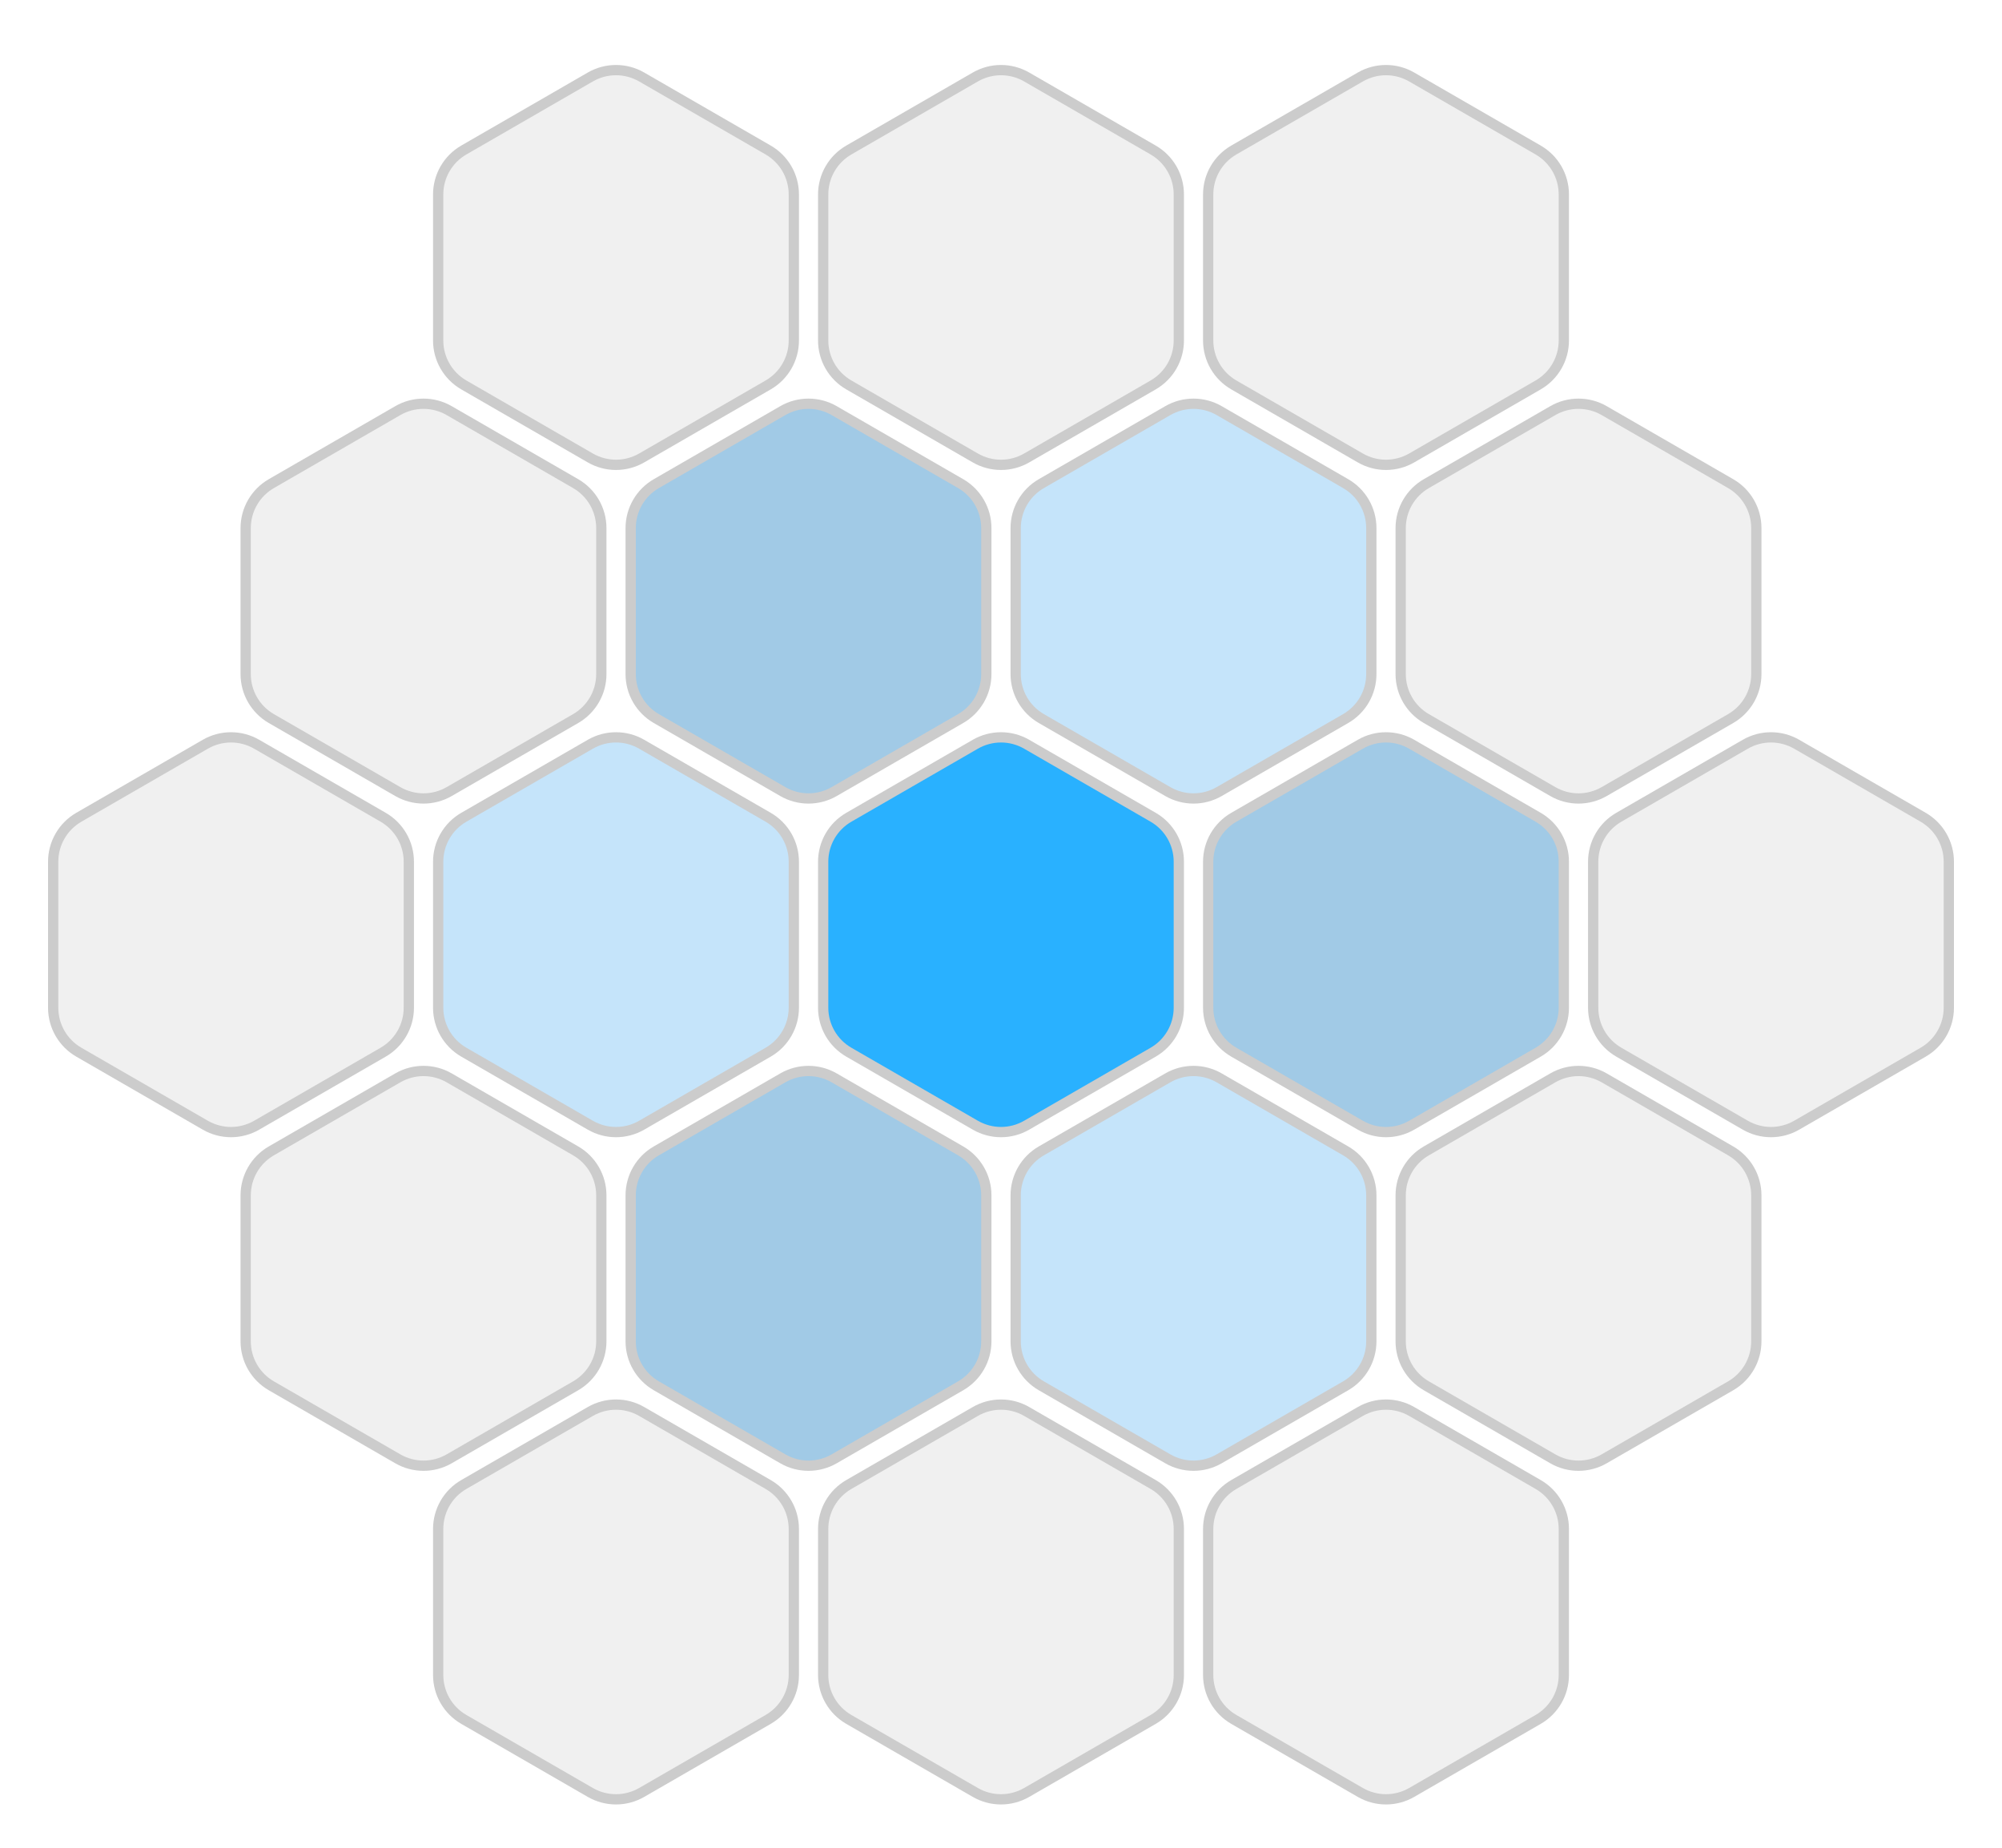
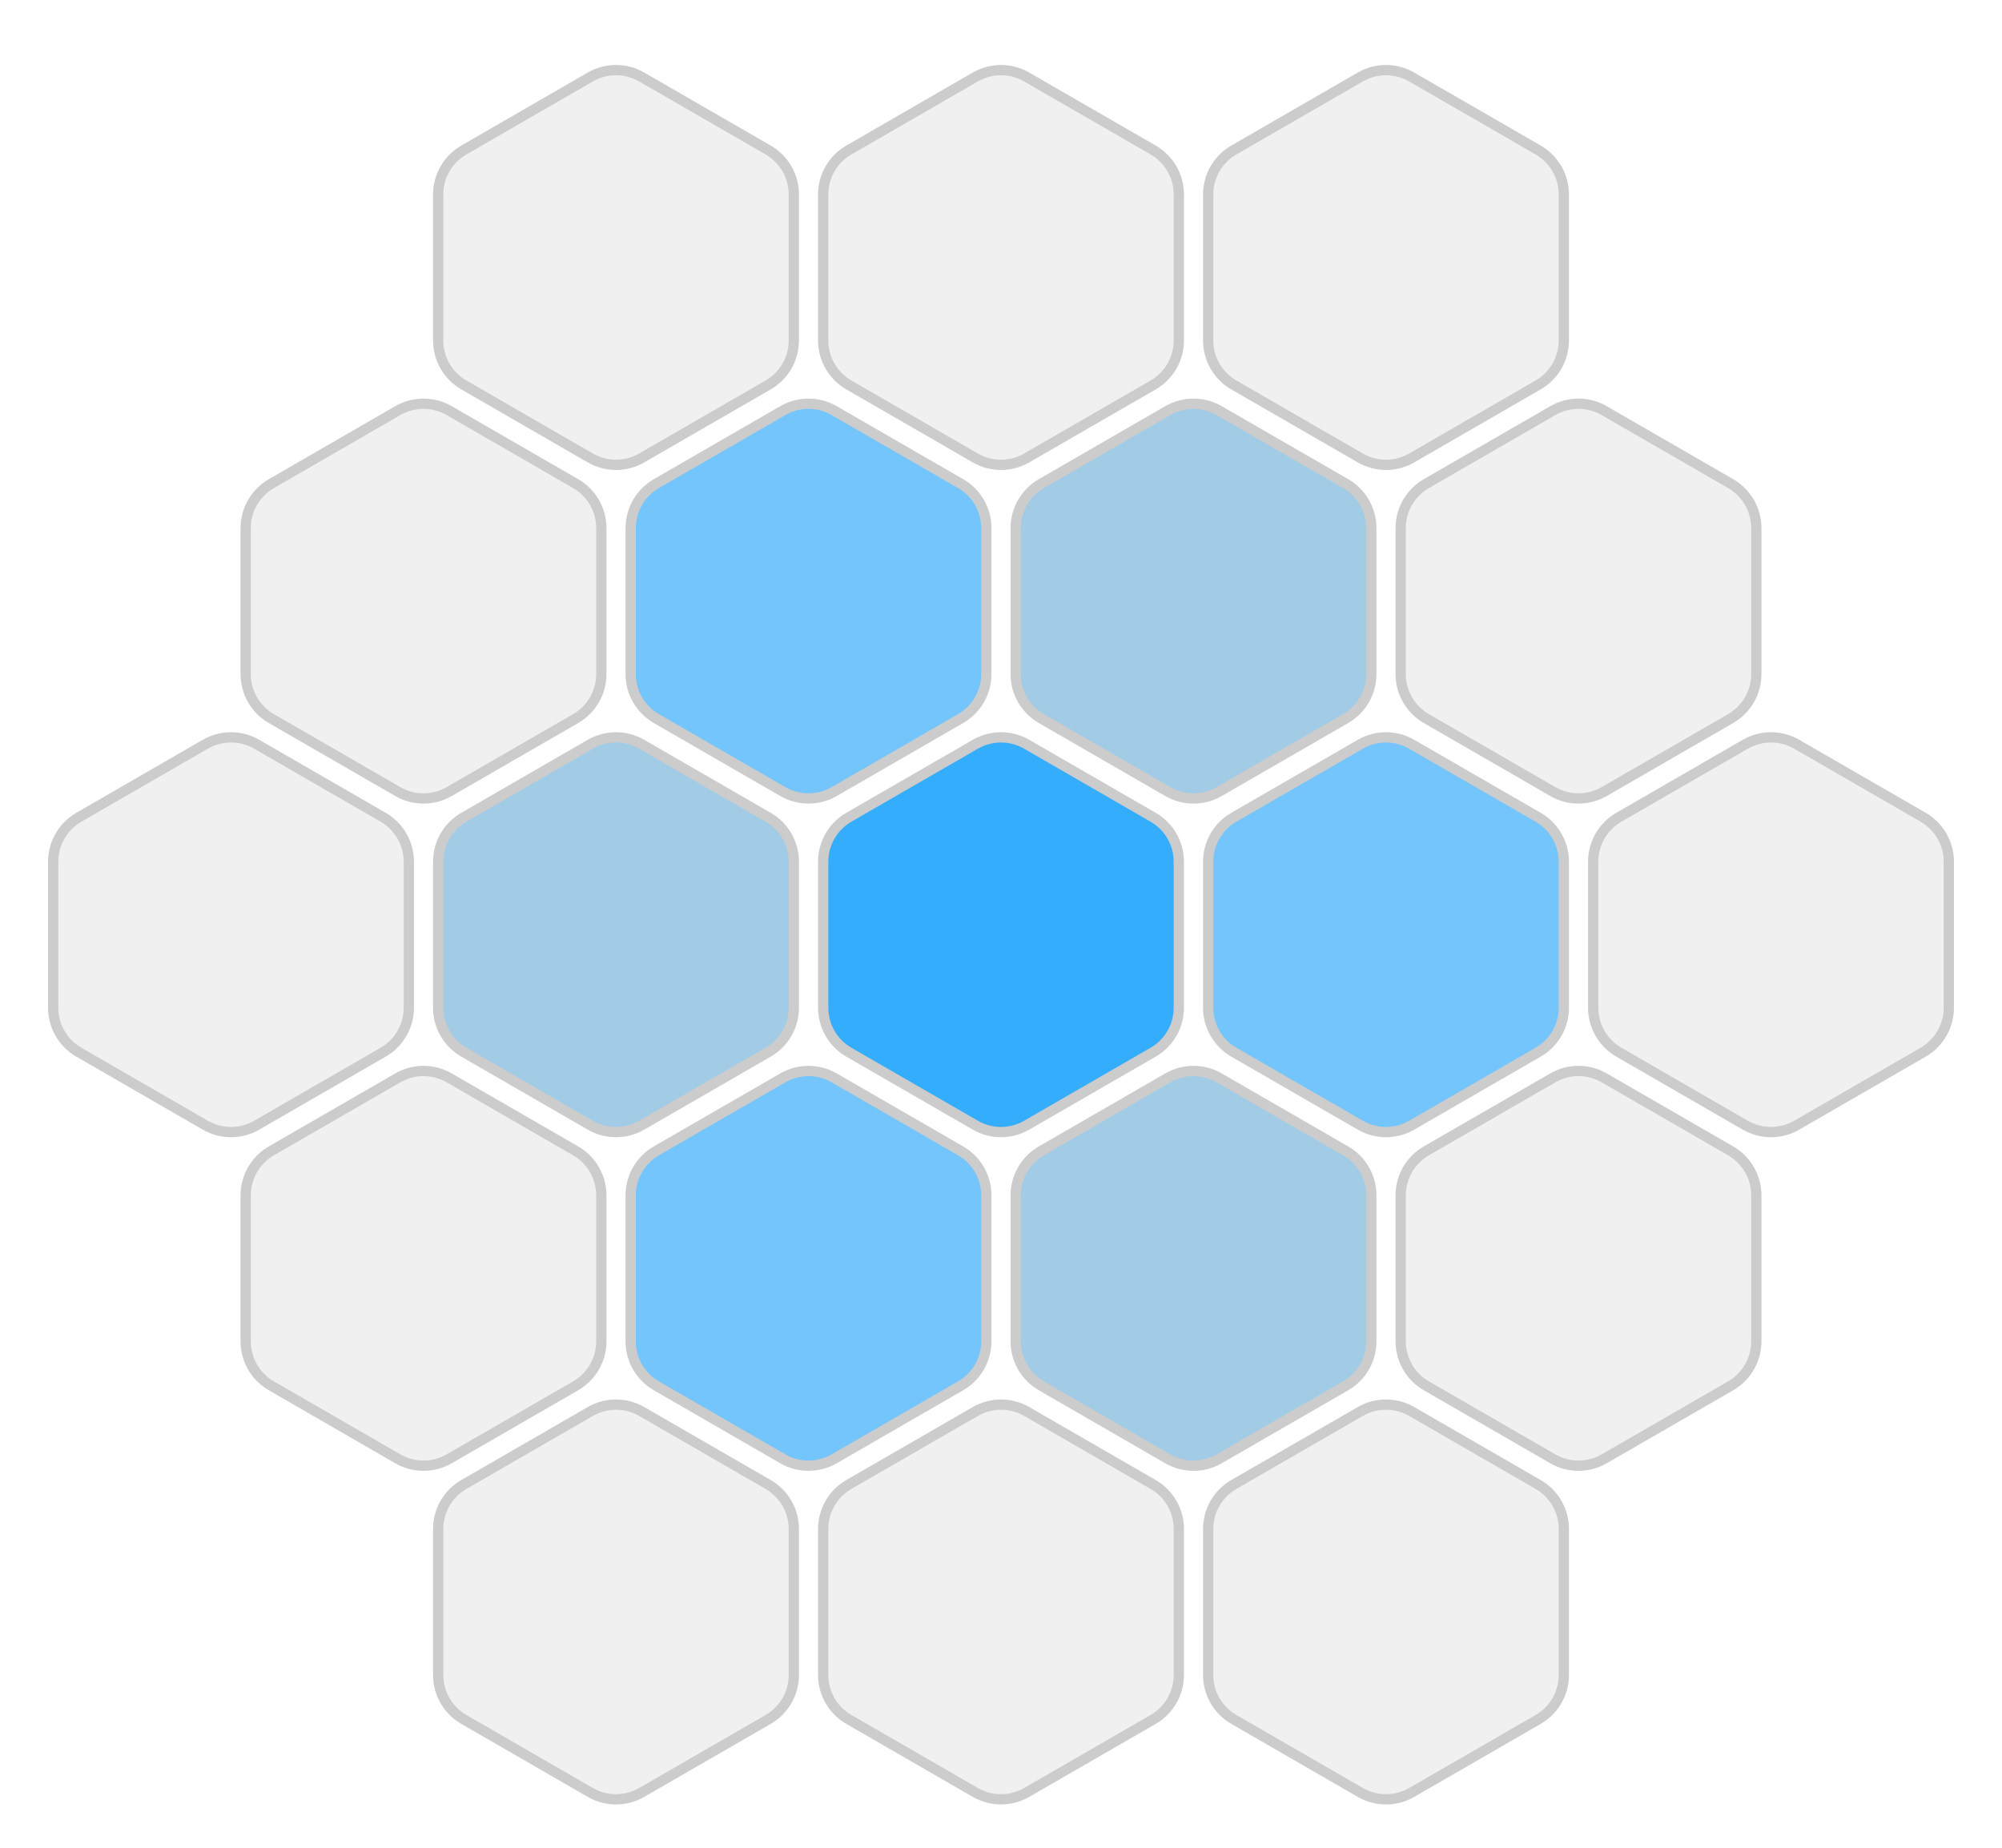
<svg xmlns="http://www.w3.org/2000/svg" id="svg2" viewBox="0 0 390 360">
  <path stroke="rgb(204, 204, 204)" fill="rgb(240, 240, 240)" stroke-width="2" d="       M 115 15       a 10 10 0 0 1 10 0       l 24.641 14.226       a 10 10 0 0 1 5 8.66       l 0 28.453       a 10 10 0 0 1 -5 8.66       l -24.641 14.226       a 10 10 0 0 1 -10 0       l -24.641 -14.226       a 10 10 0 0 1 -5 -8.66       l 0 -28.453       a 10 10 0 0 1 5 -8.66       Z       " />
  <path stroke="rgb(204, 204, 204)" fill="rgb(240, 240, 240)" stroke-width="2" d="       M 190 15       a 10 10 0 0 1 10 0       l 24.641 14.226       a 10 10 0 0 1 5 8.66       l 0 28.453       a 10 10 0 0 1 -5 8.66       l -24.641 14.226       a 10 10 0 0 1 -10 0       l -24.641 -14.226       a 10 10 0 0 1 -5 -8.66       l 0 -28.453       a 10 10 0 0 1 5 -8.66       Z       " />
  <path stroke="rgb(204, 204, 204)" fill="rgb(240, 240, 240)" stroke-width="2" d="       M 265 15       a 10 10 0 0 1 10 0       l 24.641 14.226       a 10 10 0 0 1 5 8.66       l 0 28.453       a 10 10 0 0 1 -5 8.66       l -24.641 14.226       a 10 10 0 0 1 -10 0       l -24.641 -14.226       a 10 10 0 0 1 -5 -8.66       l 0 -28.453       a 10 10 0 0 1 5 -8.66       Z       " />
  <path stroke="rgb(204, 204, 204)" fill="rgb(240, 240, 240)" stroke-width="2" d="       M 77.5 80       a 10 10 0 0 1 10 0       l 24.641 14.226       a 10 10 0 0 1 5 8.66       l 0 28.453       a 10 10 0 0 1 -5 8.66       l -24.641 14.226       a 10 10 0 0 1 -10 0       l -24.641 -14.226       a 10 10 0 0 1 -5 -8.66       l 0 -28.453       a 10 10 0 0 1 5 -8.66       Z       " />
-   <path stroke="rgb(204, 204, 204)" fill="rgb(161, 202, 230)" stroke-width="2" d="       M 152.5 80       a 10 10 0 0 1 10 0       l 24.641 14.226       a 10 10 0 0 1 5 8.66       l 0 28.453       a 10 10 0 0 1 -5 8.66       l -24.641 14.226       a 10 10 0 0 1 -10 0       l -24.641 -14.226       a 10 10 0 0 1 -5 -8.66       l 0 -28.453       a 10 10 0 0 1 5 -8.66       Z       " />
-   <path stroke="rgb(204, 204, 204)" fill="#c5e4fa" stroke-width="2" d="       M 227.5 80       a 10 10 0 0 1 10 0       l 24.641 14.226       a 10 10 0 0 1 5 8.66       l 0 28.453       a 10 10 0 0 1 -5 8.66       l -24.641 14.226       a 10 10 0 0 1 -10 0       l -24.641 -14.226       a 10 10 0 0 1 -5 -8.66       l 0 -28.453       a 10 10 0 0 1 5 -8.66       Z       " />
+   <path stroke="rgb(204, 204, 204)" fill="hsl(204, 94%, 72%)" stroke-width="2" d="       M 152.5 80       a 10 10 0 0 1 10 0       l 24.641 14.226       a 10 10 0 0 1 5 8.66       l 0 28.453       a 10 10 0 0 1 -5 8.66       l -24.641 14.226       a 10 10 0 0 1 -10 0       l -24.641 -14.226       a 10 10 0 0 1 -5 -8.66       l 0 -28.453       a 10 10 0 0 1 5 -8.66       Z       " />
+   <path stroke="rgb(204, 204, 204)" fill="hsl(204, 58%, 77%)" stroke-width="2" d="       M 227.5 80       a 10 10 0 0 1 10 0       l 24.641 14.226       a 10 10 0 0 1 5 8.66       l 0 28.453       a 10 10 0 0 1 -5 8.66       l -24.641 14.226       a 10 10 0 0 1 -10 0       l -24.641 -14.226       a 10 10 0 0 1 -5 -8.66       l 0 -28.453       a 10 10 0 0 1 5 -8.66       Z       " />
  <path stroke="rgb(204, 204, 204)" fill="rgb(240, 240, 240)" stroke-width="2" d="       M 302.5 80       a 10 10 0 0 1 10 0       l 24.641 14.226       a 10 10 0 0 1 5 8.66       l 0 28.453       a 10 10 0 0 1 -5 8.66       l -24.641 14.226       a 10 10 0 0 1 -10 0       l -24.641 -14.226       a 10 10 0 0 1 -5 -8.66       l 0 -28.453       a 10 10 0 0 1 5 -8.66       Z       " />
  <path stroke="rgb(204, 204, 204)" fill="rgb(240, 240, 240)" stroke-width="2" d="       M 40 145       a 10 10 0 0 1 10 0       l 24.641 14.226       a 10 10 0 0 1 5 8.66       l 0 28.453       a 10 10 0 0 1 -5 8.66       l -24.641 14.226       a 10 10 0 0 1 -10 0       l -24.641 -14.226       a 10 10 0 0 1 -5 -8.66       l 0 -28.453       a 10 10 0 0 1 5 -8.66       Z       " />
-   <path stroke="rgb(204, 204, 204)" fill="#c5e4fa" stroke-width="2" d="       M 115 145       a 10 10 0 0 1 10 0       l 24.641 14.226       a 10 10 0 0 1 5 8.66       l 0 28.453       a 10 10 0 0 1 -5 8.66       l -24.641 14.226       a 10 10 0 0 1 -10 0       l -24.641 -14.226       a 10 10 0 0 1 -5 -8.66       l 0 -28.453       a 10 10 0 0 1 5 -8.66       Z       " />
-   <path stroke="rgb(204, 204, 204)" fill="rgb(41, 177, 255)" stroke-width="2" d="       M 190 145       a 10 10 0 0 1 10 0       l 24.641 14.226       a 10 10 0 0 1 5 8.66       l 0 28.453       a 10 10 0 0 1 -5 8.66       l -24.641 14.226       a 10 10 0 0 1 -10 0       l -24.641 -14.226       a 10 10 0 0 1 -5 -8.66       l 0 -28.453       a 10 10 0 0 1 5 -8.66       Z       " />
-   <path stroke="rgb(204, 204, 204)" fill="rgb(161, 202, 230)" stroke-width="2" d="       M 265 145       a 10 10 0 0 1 10 0       l 24.641 14.226       a 10 10 0 0 1 5 8.66       l 0 28.453       a 10 10 0 0 1 -5 8.66       l -24.641 14.226       a 10 10 0 0 1 -10 0       l -24.641 -14.226       a 10 10 0 0 1 -5 -8.66       l 0 -28.453       a 10 10 0 0 1 5 -8.66       Z       " />
+   <path stroke="rgb(204, 204, 204)" fill="hsl(204, 58%, 77%)" stroke-width="2" d="       M 115 145       a 10 10 0 0 1 10 0       l 24.641 14.226       a 10 10 0 0 1 5 8.66       l 0 28.453       a 10 10 0 0 1 -5 8.66       l -24.641 14.226       a 10 10 0 0 1 -10 0       l -24.641 -14.226       a 10 10 0 0 1 -5 -8.66       l 0 -28.453       a 10 10 0 0 1 5 -8.66       Z       " />
+   <path stroke="rgb(204, 204, 204)" fill="hsl(204, 98%, 60%)" stroke-width="2" d="       M 190 145       a 10 10 0 0 1 10 0       l 24.641 14.226       a 10 10 0 0 1 5 8.66       l 0 28.453       a 10 10 0 0 1 -5 8.66       l -24.641 14.226       a 10 10 0 0 1 -10 0       l -24.641 -14.226       a 10 10 0 0 1 -5 -8.66       l 0 -28.453       a 10 10 0 0 1 5 -8.66       Z       " />
+   <path stroke="rgb(204, 204, 204)" fill="hsl(204, 94%, 72%)" stroke-width="2" d="       M 265 145       a 10 10 0 0 1 10 0       l 24.641 14.226       a 10 10 0 0 1 5 8.66       l 0 28.453       a 10 10 0 0 1 -5 8.66       l -24.641 14.226       a 10 10 0 0 1 -10 0       l -24.641 -14.226       a 10 10 0 0 1 -5 -8.66       l 0 -28.453       a 10 10 0 0 1 5 -8.66       Z       " />
  <path stroke="rgb(204, 204, 204)" fill="rgb(240, 240, 240)" stroke-width="2" d="       M 340 145       a 10 10 0 0 1 10 0       l 24.641 14.226       a 10 10 0 0 1 5 8.66       l 0 28.453       a 10 10 0 0 1 -5 8.66       l -24.641 14.226       a 10 10 0 0 1 -10 0       l -24.641 -14.226       a 10 10 0 0 1 -5 -8.66       l 0 -28.453       a 10 10 0 0 1 5 -8.66       Z       " />
  <path stroke="rgb(204, 204, 204)" fill="rgb(240, 240, 240)" stroke-width="2" d="       M 77.5 210       a 10 10 0 0 1 10 0       l 24.641 14.226       a 10 10 0 0 1 5 8.66       l 0 28.453       a 10 10 0 0 1 -5 8.66       l -24.641 14.226       a 10 10 0 0 1 -10 0       l -24.641 -14.226       a 10 10 0 0 1 -5 -8.66       l 0 -28.453       a 10 10 0 0 1 5 -8.66       Z       " />
-   <path stroke="rgb(204, 204, 204)" fill="rgb(161, 202, 230)" stroke-width="2" d="       M 152.5 210       a 10 10 0 0 1 10 0       l 24.641 14.226       a 10 10 0 0 1 5 8.66       l 0 28.453       a 10 10 0 0 1 -5 8.66       l -24.641 14.226       a 10 10 0 0 1 -10 0       l -24.641 -14.226       a 10 10 0 0 1 -5 -8.66       l 0 -28.453       a 10 10 0 0 1 5 -8.66       Z       " />
-   <path stroke="rgb(204, 204, 204)" fill="#c5e4fa" stroke-width="2" d="       M 227.5 210       a 10 10 0 0 1 10 0       l 24.641 14.226       a 10 10 0 0 1 5 8.66       l 0 28.453       a 10 10 0 0 1 -5 8.66       l -24.641 14.226       a 10 10 0 0 1 -10 0       l -24.641 -14.226       a 10 10 0 0 1 -5 -8.66       l 0 -28.453       a 10 10 0 0 1 5 -8.66       Z       " />
+   <path stroke="rgb(204, 204, 204)" fill="hsl(204, 94%, 72%)" stroke-width="2" d="       M 152.5 210       a 10 10 0 0 1 10 0       l 24.641 14.226       a 10 10 0 0 1 5 8.66       l 0 28.453       a 10 10 0 0 1 -5 8.66       l -24.641 14.226       a 10 10 0 0 1 -10 0       l -24.641 -14.226       a 10 10 0 0 1 -5 -8.66       l 0 -28.453       a 10 10 0 0 1 5 -8.66       Z       " />
+   <path stroke="rgb(204, 204, 204)" fill="hsl(204, 58%, 77%)" stroke-width="2" d="       M 227.5 210       a 10 10 0 0 1 10 0       l 24.641 14.226       a 10 10 0 0 1 5 8.66       l 0 28.453       a 10 10 0 0 1 -5 8.66       l -24.641 14.226       a 10 10 0 0 1 -10 0       l -24.641 -14.226       a 10 10 0 0 1 -5 -8.66       l 0 -28.453       a 10 10 0 0 1 5 -8.66       Z       " />
  <path stroke="rgb(204, 204, 204)" fill="rgb(240, 240, 240)" stroke-width="2" d="       M 302.5 210       a 10 10 0 0 1 10 0       l 24.641 14.226       a 10 10 0 0 1 5 8.66       l 0 28.453       a 10 10 0 0 1 -5 8.66       l -24.641 14.226       a 10 10 0 0 1 -10 0       l -24.641 -14.226       a 10 10 0 0 1 -5 -8.66       l 0 -28.453       a 10 10 0 0 1 5 -8.66       Z       " />
  <path stroke="rgb(204, 204, 204)" fill="rgb(240, 240, 240)" stroke-width="2" d="       M 115 275       a 10 10 0 0 1 10 0       l 24.641 14.226       a 10 10 0 0 1 5 8.66       l 0 28.453       a 10 10 0 0 1 -5 8.66       l -24.641 14.226       a 10 10 0 0 1 -10 0       l -24.641 -14.226       a 10 10 0 0 1 -5 -8.66       l 0 -28.453       a 10 10 0 0 1 5 -8.66       Z       " />
  <path stroke="rgb(204, 204, 204)" fill="rgb(240, 240, 240)" stroke-width="2" d="       M 190 275       a 10 10 0 0 1 10 0       l 24.641 14.226       a 10 10 0 0 1 5 8.66       l 0 28.453       a 10 10 0 0 1 -5 8.66       l -24.641 14.226       a 10 10 0 0 1 -10 0       l -24.641 -14.226       a 10 10 0 0 1 -5 -8.66       l 0 -28.453       a 10 10 0 0 1 5 -8.66       Z       " />
  <path stroke="rgb(204, 204, 204)" fill="rgb(240, 240, 240)" stroke-width="2" d="       M 265 275       a 10 10 0 0 1 10 0       l 24.641 14.226       a 10 10 0 0 1 5 8.66       l 0 28.453       a 10 10 0 0 1 -5 8.66       l -24.641 14.226       a 10 10 0 0 1 -10 0       l -24.641 -14.226       a 10 10 0 0 1 -5 -8.66       l 0 -28.453       a 10 10 0 0 1 5 -8.66       Z       " />
</svg>
